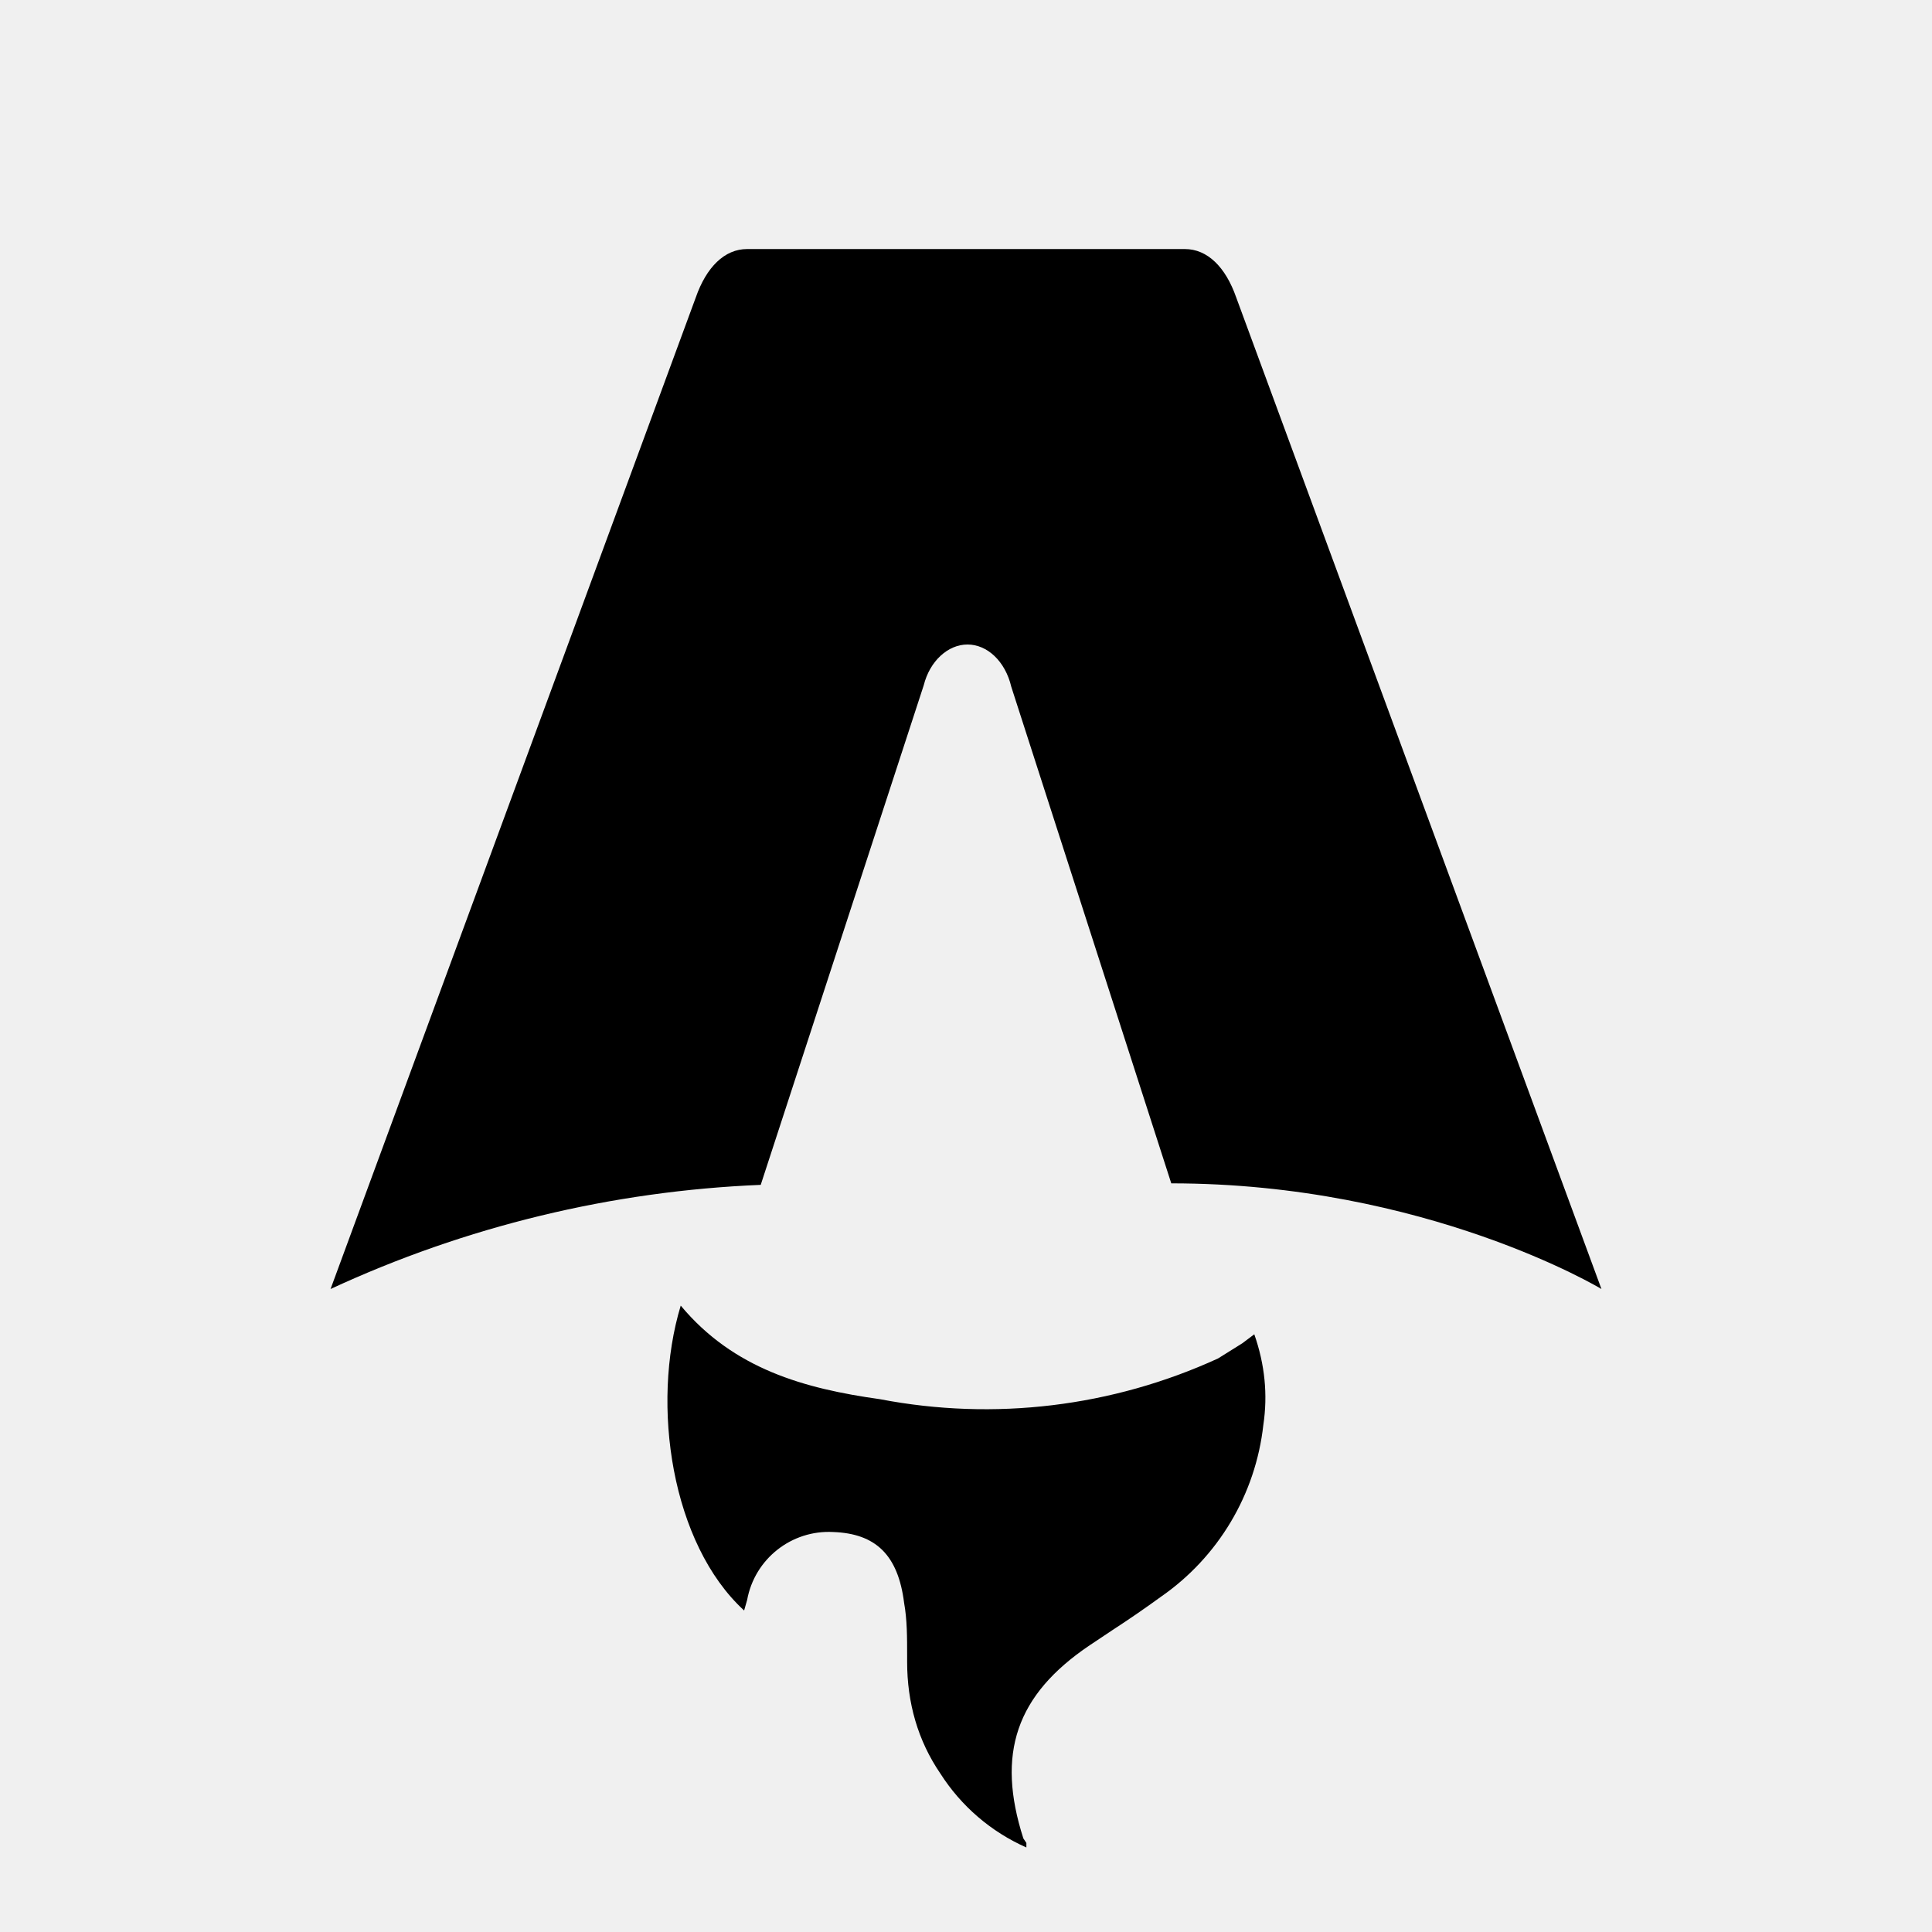
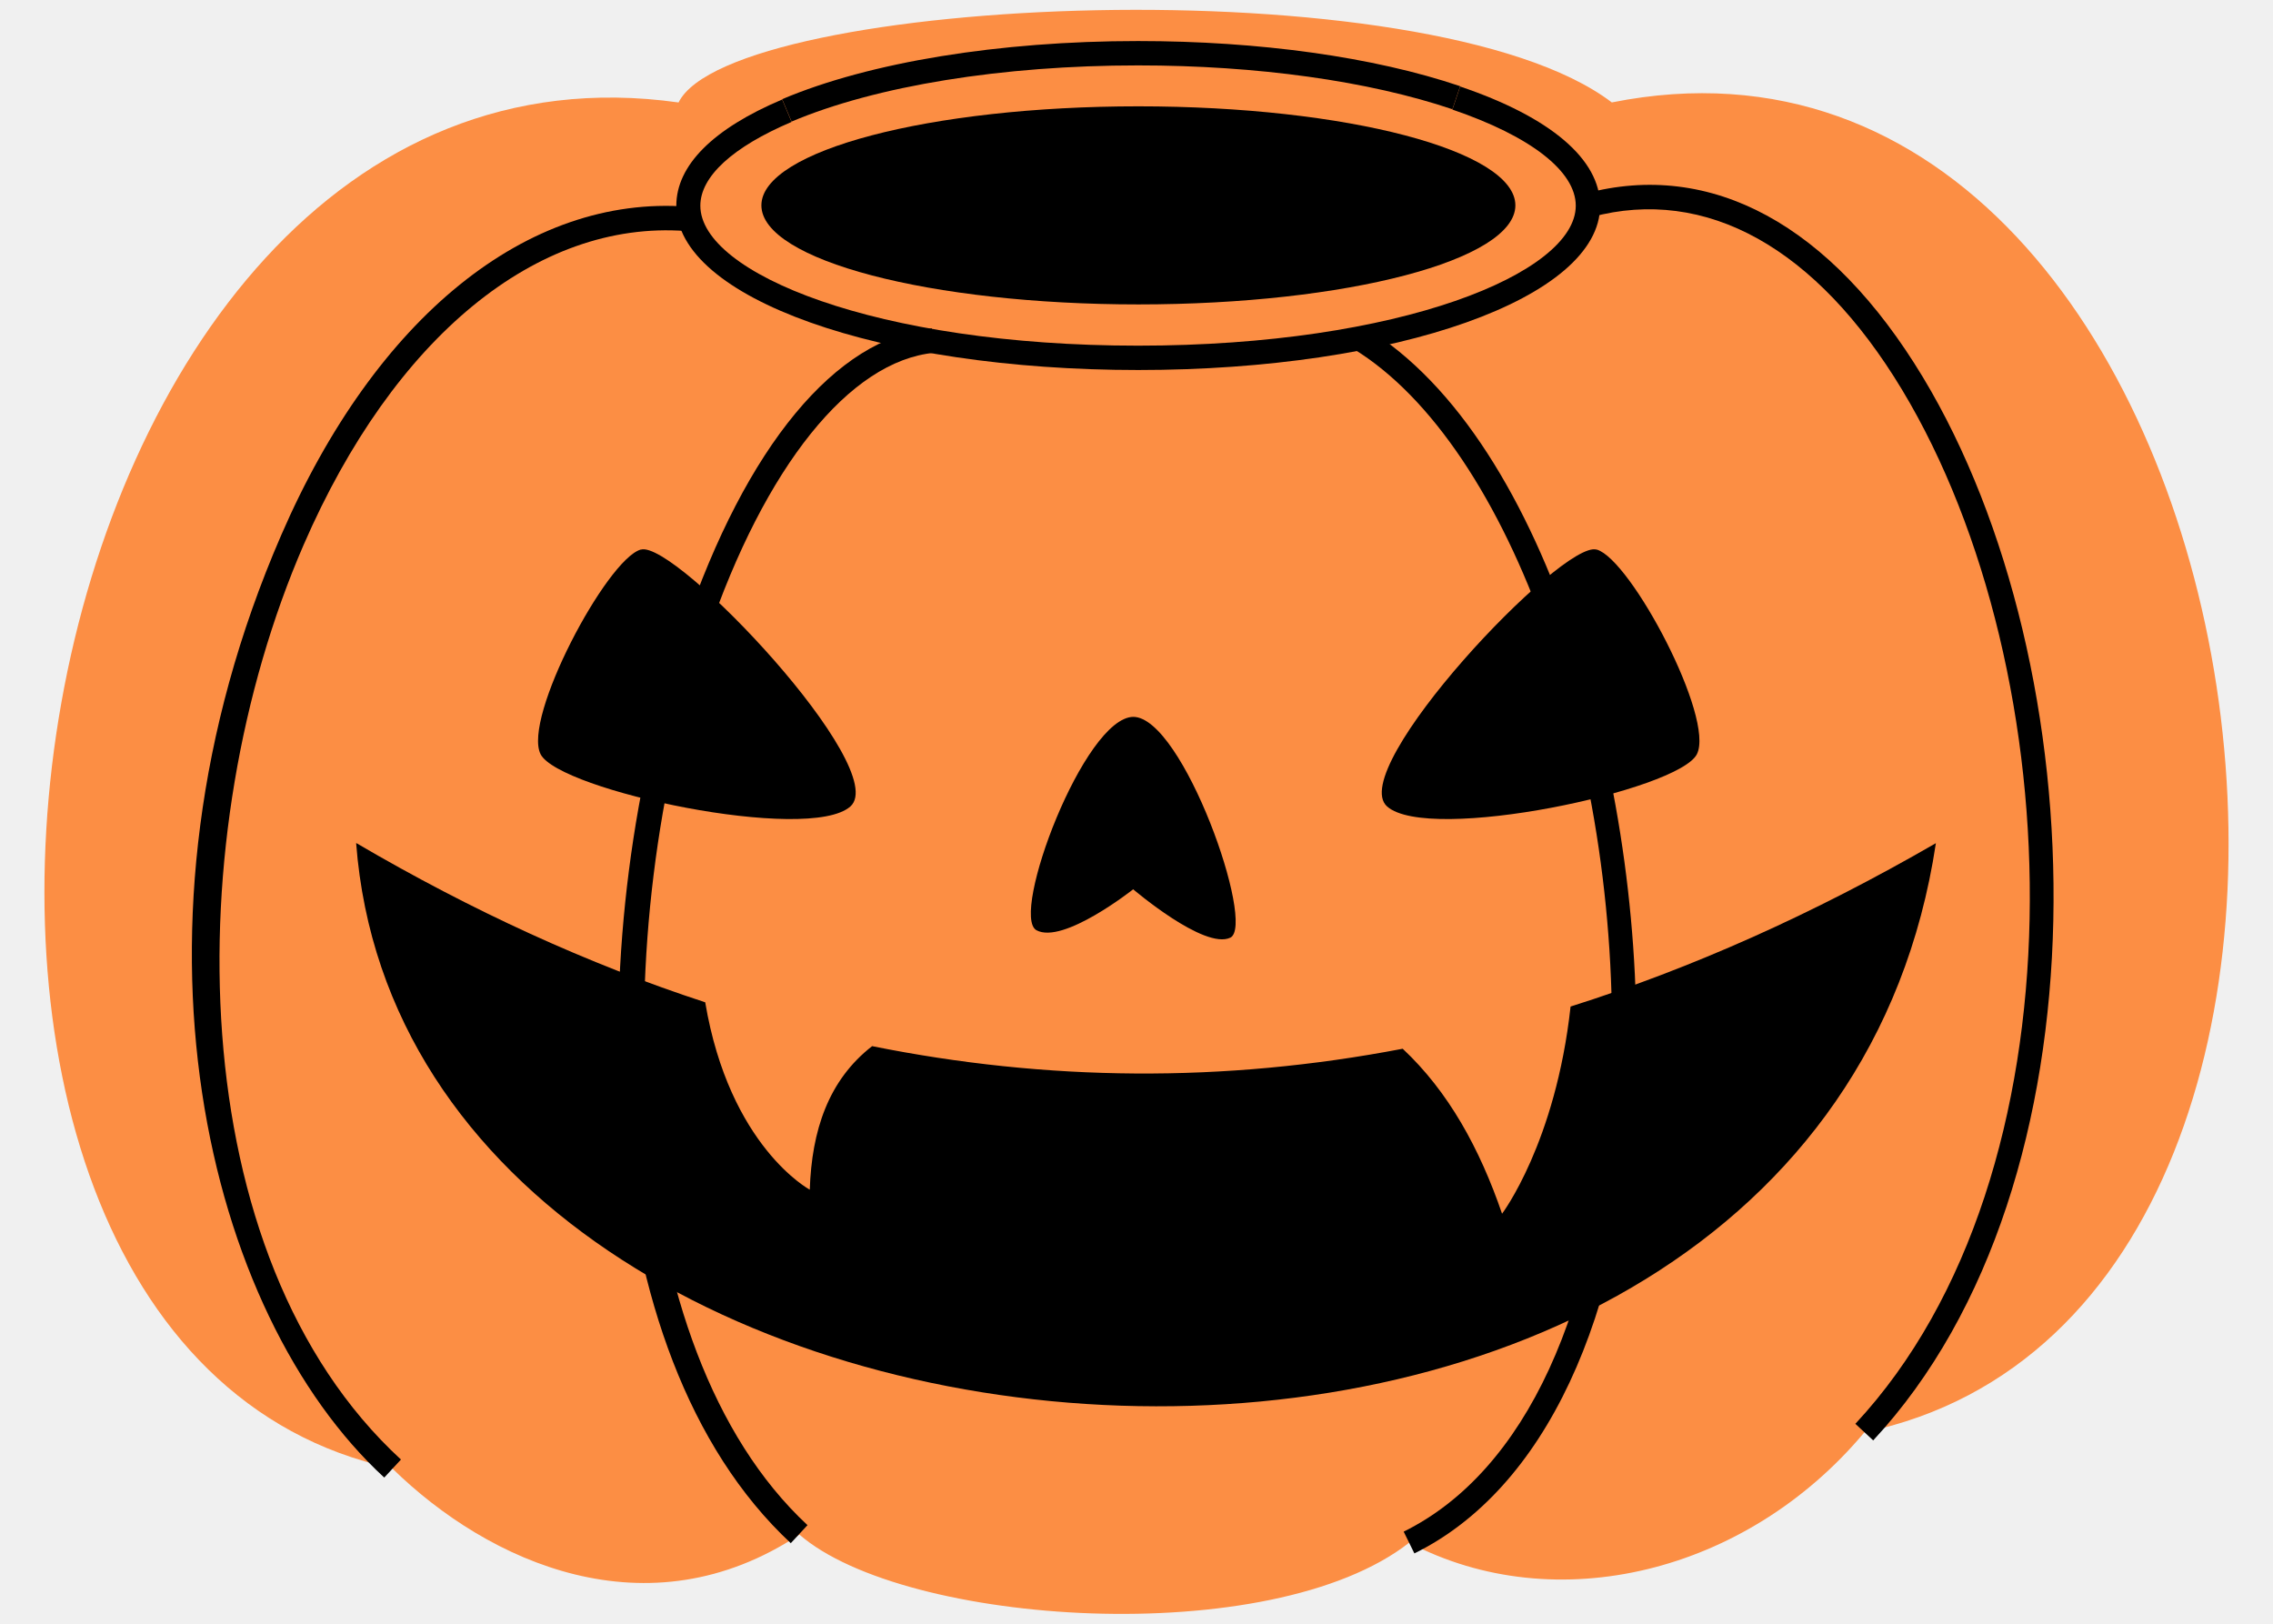
- <svg xmlns="http://www.w3.org/2000/svg" fill="none" viewBox="0 0 128 128">
-   <path d="M50.4 78.5a75.1 75.1 0 0 0-28.5 6.9l24.2-65.7c.7-2 1.9-3.2 3.4-3.2h29c1.5 0 2.7 1.2 3.4 3.2l24.2 65.7s-11.6-7-28.5-7L67 45.5c-.4-1.7-1.6-2.8-2.9-2.8-1.3 0-2.5 1.1-2.9 2.7L50.4 78.5Zm-1.1 28.2Zm-4.2-20.2c-2 6.6-.6 15.8 4.2 20.2a17.5 17.5 0 0 1 .2-.7 5.5 5.5 0 0 1 5.7-4.5c2.8.1 4.3 1.5 4.7 4.7.2 1.1.2 2.3.2 3.5v.4c0 2.7.7 5.2 2.2 7.4a13 13 0 0 0 5.7 4.9v-.3l-.2-.3c-1.8-5.6-.5-9.5 4.4-12.8l1.5-1a73 73 0 0 0 3.2-2.2 16 16 0 0 0 6.8-11.4c.3-2 .1-4-.6-6l-.8.6-1.6 1a37 37 0 0 1-22.4 2.7c-5-.7-9.7-2-13.2-6.2Z" />
-   <style>
-         path { fill: #000; }
-         @media (prefers-color-scheme: dark) {
-             path { fill: #FFF; }
-         }
-     </style>
+ <svg xmlns="http://www.w3.org/2000/svg" width="70" height="50" viewBox="0 0 70 50" version="1.1" id="svg1">
+   <defs id="defs1" />
+   <g id="layer1" transform="translate(-38.412,-80.83304)">
+     <g id="g371" transform="translate(-335.98,-58.91295)">
+       <g id="g370">
+         <path class="cls-4" d="m 395.28,142.9 c -20.84,-2.93 -26.88,38.17 -8.81,42.06 2.97,2.91 7.88,5.13 12.54,2.04 3.23,2.81 14.52,3.58 18.78,0.25 4.5,2.36 10.38,0.95 14.02,-3.4 18.65,-3.89 12.65,-45.03 -7.78,-40.95 -5.63,-4.29 -27.12,-3.28 -28.74,0 z" id="path359" style="display:inline;fill:#fc8e44" />
+         <path class="cls-2" d="m 398.77,143.49 -0.29,-0.69 c 2.69,-1.14 6.69,-1.79 10.96,-1.79 3.74,0 7.26,0.49 9.92,1.39 l -0.24,0.71 c -2.58,-0.87 -6.01,-1.35 -9.68,-1.35 -4.18,0 -8.07,0.63 -10.67,1.73 z" id="path360" style="display:inline;fill:#000000" />
+         <g id="g369" style="display:inline;fill:#000000">
+           <ellipse class="cls-2" cx="409.45" cy="146.07" rx="11.61" ry="3.05" id="ellipse360" style="fill:#000000" />
+           <path class="cls-2" d="m 386.22,185.24 c -5.46,-5.03 -8.43,-16.9 -3.17,-29.01 2.91,-6.71 7.58,-10.49 12.52,-10.12 l -0.06,0.75 c -4.58,-0.34 -8.99,3.27 -11.77,9.67 -3.87,8.92 -3.81,21.89 3,28.16 l -0.51,0.55 z" id="path361" style="fill:#000000" />
+           <path class="cls-2" d="m 409.45,151.14 c -7.98,0 -14.23,-2.22 -14.23,-5.06 0,-1.24 1.13,-2.37 3.26,-3.27 l 0.29,0.69 c -1.81,0.77 -2.81,1.68 -2.81,2.58 0,2.08 5.42,4.31 13.48,4.31 8.06,0 13.48,-2.23 13.48,-4.31 0,-1.06 -1.39,-2.14 -3.8,-2.96 l 0.24,-0.71 c 2.78,0.94 4.31,2.24 4.31,3.67 0,2.84 -6.25,5.06 -14.23,5.06 z" id="path362" style="fill:#000000" />
+           <path class="cls-2" d="m 432.08,184.1 -0.55,-0.51 c 7.16,-7.69 6.67,-23.16 1.44,-31.84 -2.64,-4.38 -6.04,-6.27 -9.57,-5.32 l -0.2,-0.72 c 3.89,-1.05 7.58,0.96 10.41,5.65 5.37,8.91 5.85,24.81 -1.53,32.74 z" id="path363" style="fill:#000000" />
+           <path class="cls-2" d="m 398.75,187.27 c -6.35,-5.91 -6.43,-18.94 -3.28,-28.2 1.89,-5.57 4.67,-8.93 7.62,-9.21 l 0.07,0.75 c -2.6,0.25 -5.21,3.5 -6.98,8.7 -3.11,9.16 -2.81,21.92 3.08,27.4 l -0.51,0.55 z" id="path364" style="fill:#000000" />
+           <path class="cls-2" d="m 417.95,187.58 -0.33,-0.67 c 3.75,-1.85 6.07,-6.89 6.38,-13.84 0.43,-9.69 -3.06,-19.62 -7.94,-22.59 l 0.39,-0.64 c 5.69,3.46 8.69,14.55 8.3,23.26 -0.32,7.23 -2.8,12.51 -6.8,14.48 z" id="path365" style="fill:#000000" />
+           <path class="cls-2" d="m 385.36,165.71 c 1.65,21.56 44.94,24.63 48.65,0 -3.79,2.19 -7.54,3.86 -11.25,5.03 -0.46,4.2 -2.11,6.38 -2.11,6.38 -0.69,-2.01 -1.65,-3.76 -3.06,-5.08 -5.53,1.06 -10.97,1 -16.34,-0.08 -1.35,1.05 -1.86,2.6 -1.92,4.42 0,0 -2.47,-1.32 -3.22,-5.77 -3.61,-1.18 -7.19,-2.82 -10.74,-4.9 z" id="path366" style="fill:#000000" />
+           <path class="cls-2" d="m 394.13,156.67 c 1.05,-0.31 7.74,6.76 6.45,7.91 -1.29,1.14 -8.97,-0.49 -9.54,-1.61 -0.56,-1.11 2.03,-5.99 3.08,-6.3 z" id="path367" style="fill:#000000" />
+           <path class="cls-2" d="m 423.56,156.67 c -1.05,-0.31 -7.74,6.76 -6.45,7.91 1.29,1.14 8.97,-0.49 9.54,-1.61 0.56,-1.11 -2.03,-5.99 -3.08,-6.3 z" id="path368" style="fill:#000000" />
+           <path class="cls-2" d="m 409.3,161.82 c -1.52,0 -3.81,6.11 -2.99,6.57 0.82,0.45 2.98,-1.26 2.98,-1.26 0,0 2.19,1.87 2.99,1.49 0.8,-0.38 -1.46,-6.8 -2.99,-6.8 z" id="path369" style="fill:#000000" />
+         </g>
+       </g>
+     </g>
+   </g>
</svg>
